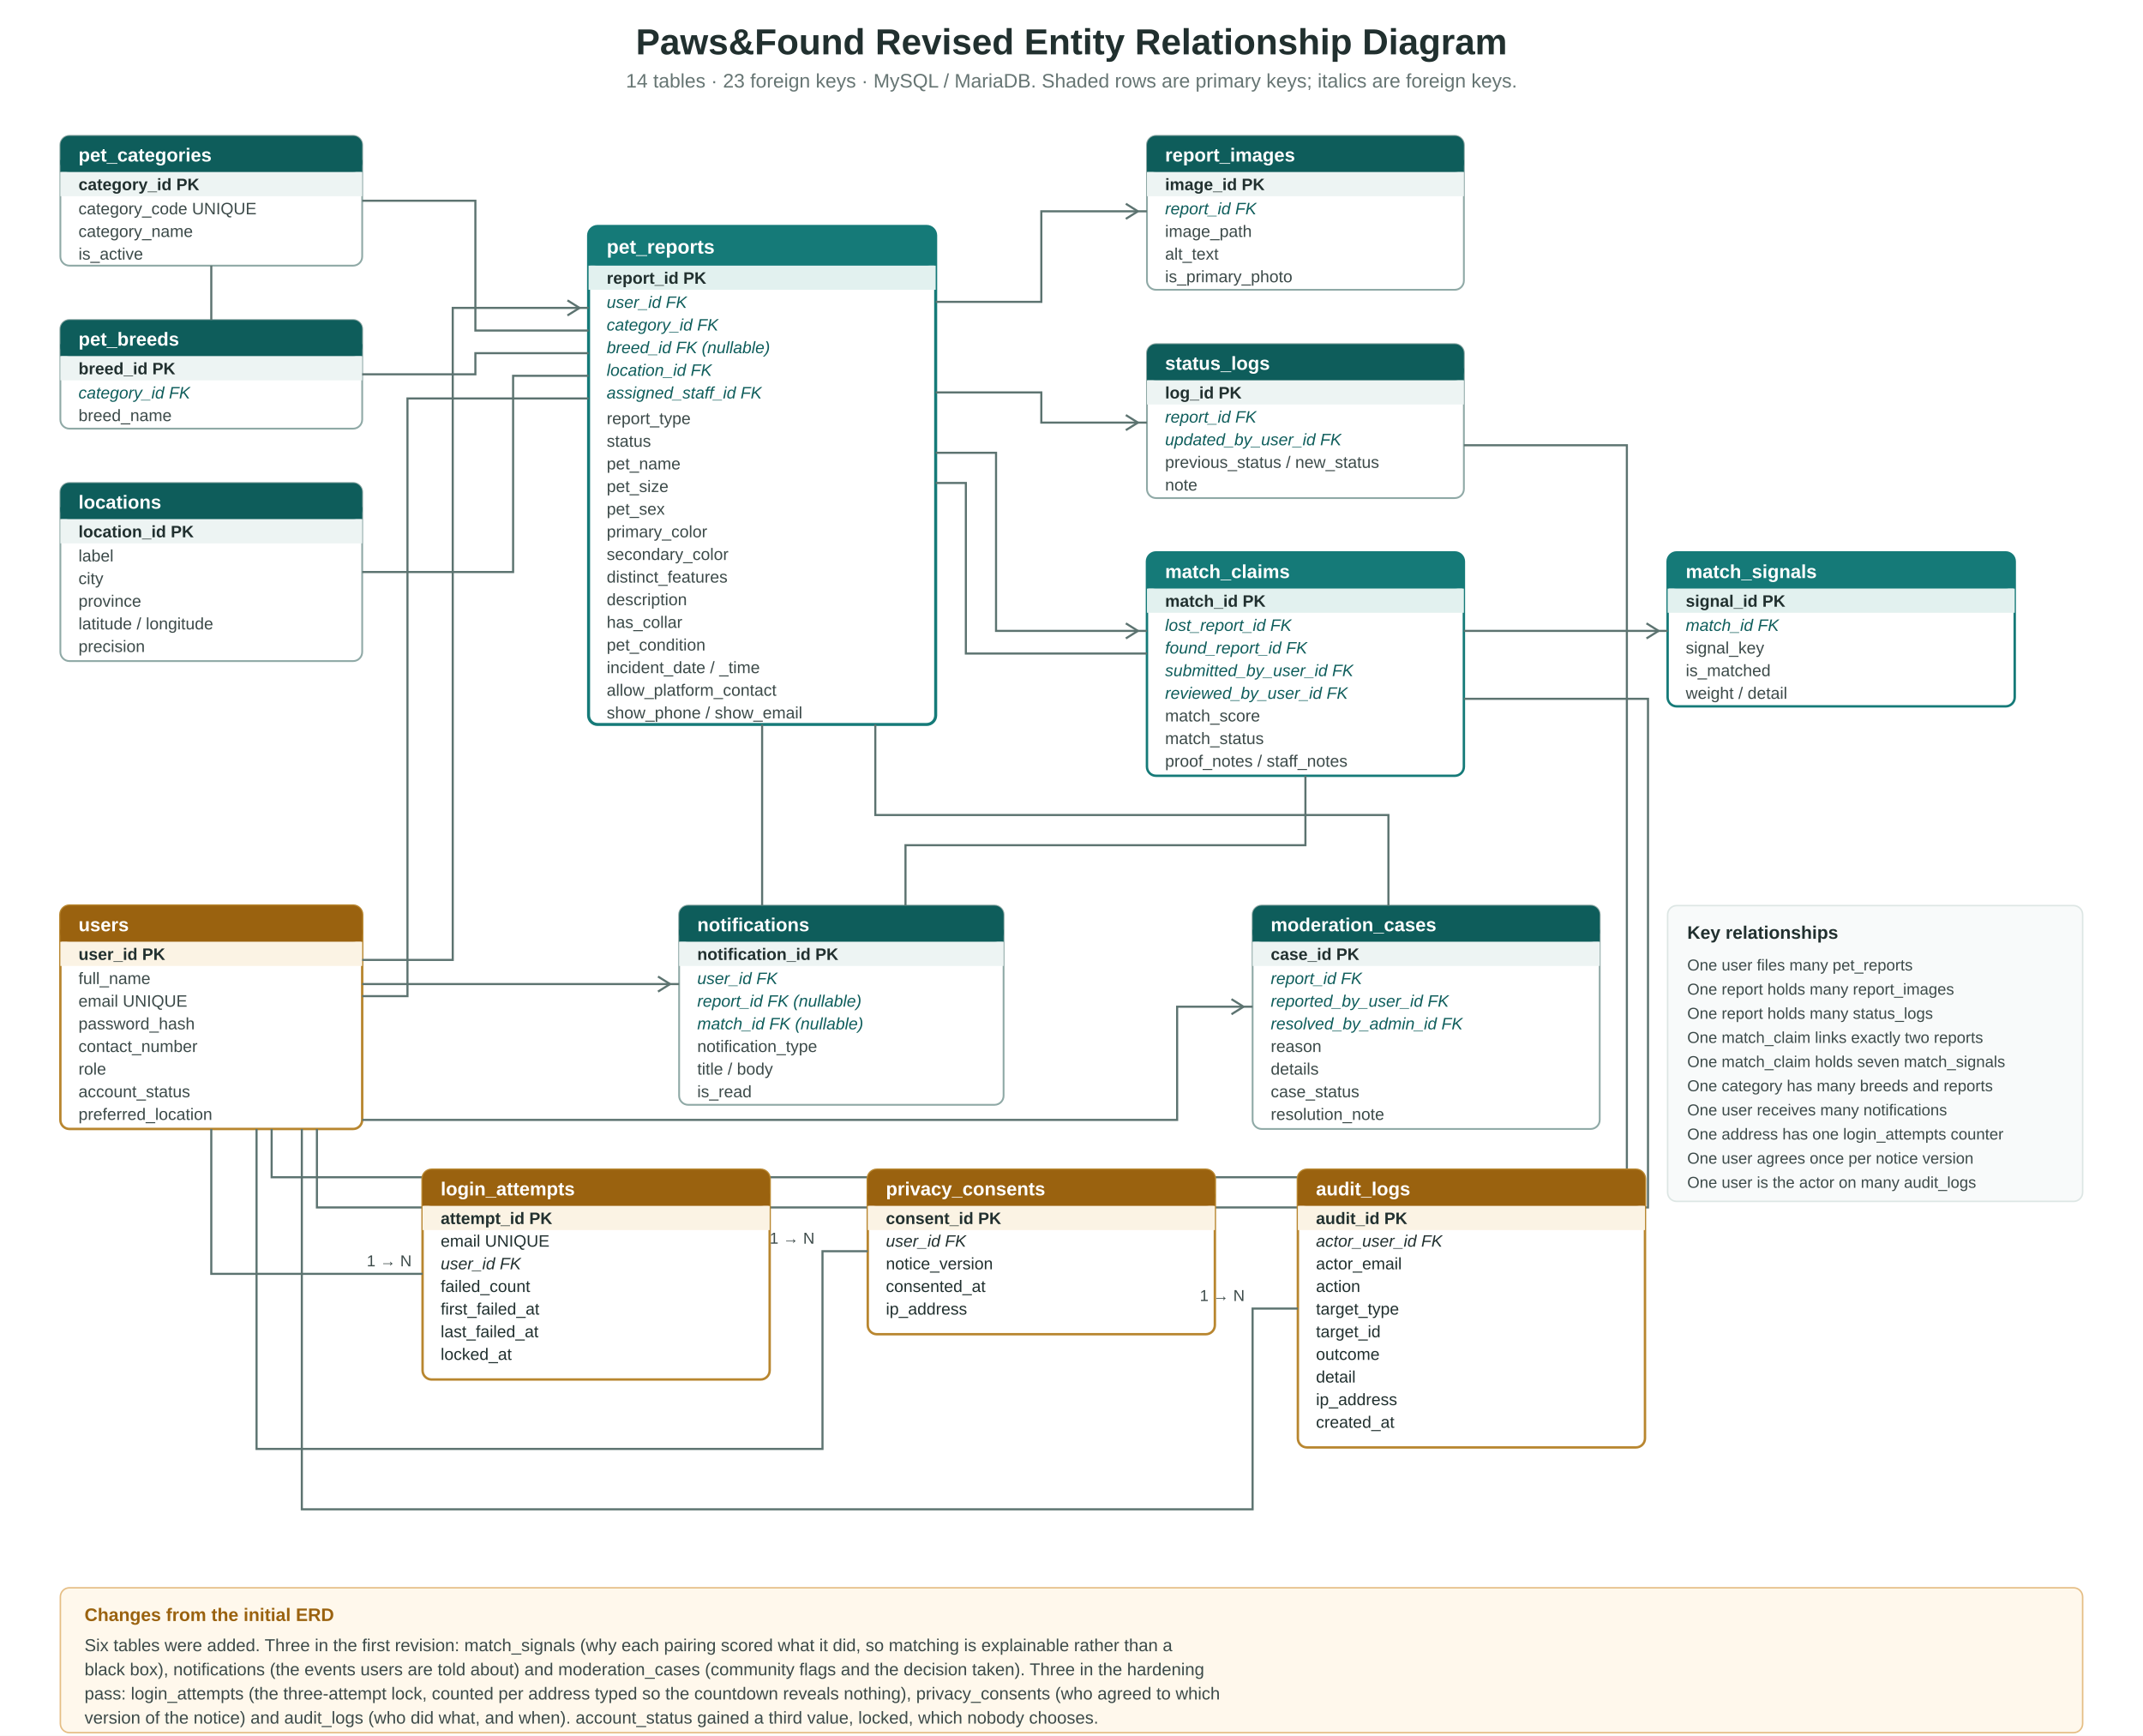
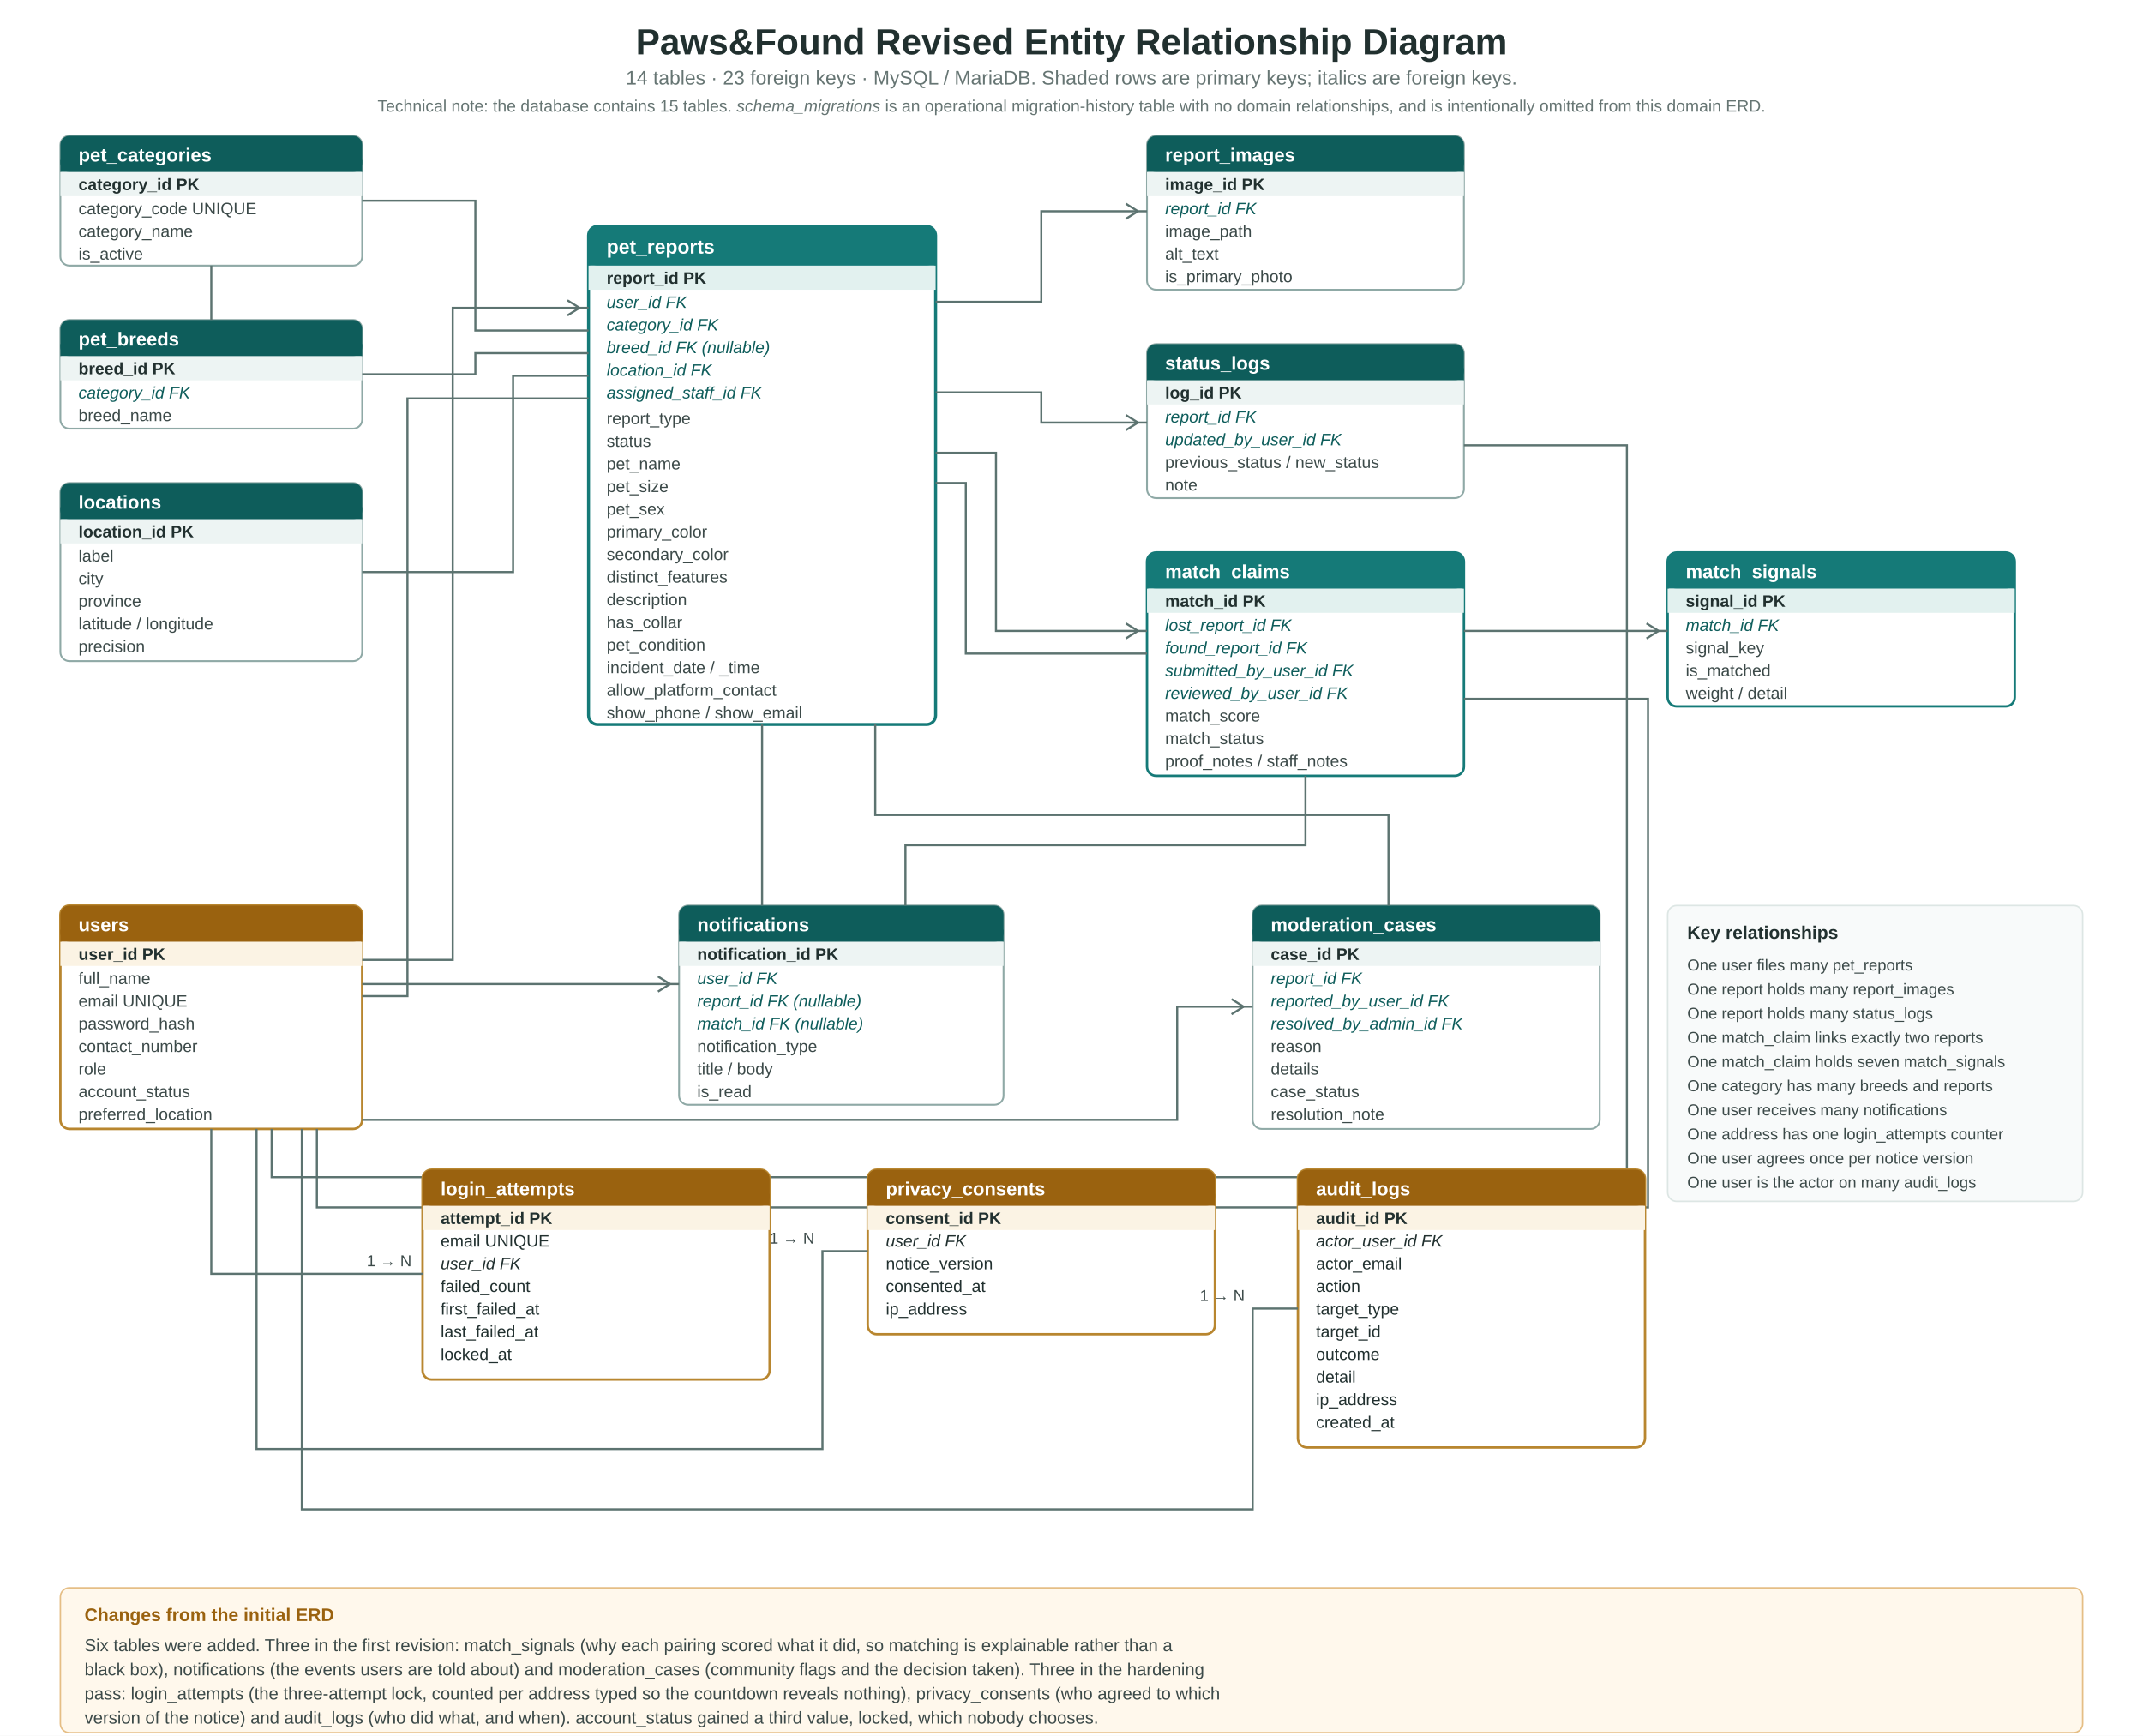
<svg xmlns="http://www.w3.org/2000/svg" width="1420" height="1150" viewBox="0 0 1420 1150" font-family="Segoe UI, Arial, Helvetica, sans-serif">
  <rect width="1420" height="1150" fill="#FFFFFF" />
  <text x="710" y="36" text-anchor="middle" font-size="24" font-weight="700" fill="#21302F">Paws&amp;Found Revised Entity Relationship Diagram</text>
-   <text x="710" y="58" text-anchor="middle" font-size="13" fill="#667573">14 tables · 23 foreign keys · MySQL / MariaDB. Shaded rows are primary keys; italics are foreign keys.</text>
+   <text x="710" y="56" text-anchor="middle" font-size="13" fill="#667573">14 tables · 23 foreign keys · MySQL / MariaDB. Shaded rows are primary keys; italics are foreign keys.</text>
+   <text x="710" y="74" text-anchor="middle" font-size="11" fill="#667573">Technical note: the database contains 15 tables. <tspan font-style="italic">schema_migrations</tspan> is an operational migration-history table with no domain relationships, and is intentionally omitted from this domain ERD.</text>
  <g>
    <rect x="40" y="90" width="200" height="86" rx="6" fill="#FFFFFF" stroke="#8FA9A6" stroke-width="1.2" />
    <rect x="40" y="90" width="200" height="24" rx="6" fill="#0E5D5B" />
    <rect x="40" y="106" width="200" height="8" fill="#0E5D5B" />
    <text x="52" y="107" font-size="12.5" font-weight="700" fill="#FFFFFF">pet_categories</text>
    <rect x="40" y="114" width="200" height="16" fill="#EDF4F3" />
    <text x="52" y="126" font-size="11" font-weight="700" fill="#21302F">category_id  PK</text>
    <text x="52" y="142" font-size="11" fill="#3C4A49">category_code  UNIQUE</text>
    <text x="52" y="157" font-size="11" fill="#3C4A49">category_name</text>
    <text x="52" y="172" font-size="11" fill="#3C4A49">is_active</text>
  </g>
  <g>
    <rect x="40" y="212" width="200" height="72" rx="6" fill="#FFFFFF" stroke="#8FA9A6" stroke-width="1.2" />
    <rect x="40" y="212" width="200" height="24" rx="6" fill="#0E5D5B" />
    <rect x="40" y="228" width="200" height="8" fill="#0E5D5B" />
    <text x="52" y="229" font-size="12.5" font-weight="700" fill="#FFFFFF">pet_breeds</text>
    <rect x="40" y="236" width="200" height="16" fill="#EDF4F3" />
    <text x="52" y="248" font-size="11" font-weight="700" fill="#21302F">breed_id  PK</text>
    <text x="52" y="264" font-size="11" font-style="italic" fill="#0E5D5B">category_id  FK</text>
    <text x="52" y="279" font-size="11" fill="#3C4A49">breed_name</text>
  </g>
  <g>
    <rect x="40" y="320" width="200" height="118" rx="6" fill="#FFFFFF" stroke="#8FA9A6" stroke-width="1.2" />
    <rect x="40" y="320" width="200" height="24" rx="6" fill="#0E5D5B" />
    <rect x="40" y="336" width="200" height="8" fill="#0E5D5B" />
    <text x="52" y="337" font-size="12.5" font-weight="700" fill="#FFFFFF">locations</text>
    <rect x="40" y="344" width="200" height="16" fill="#EDF4F3" />
    <text x="52" y="356" font-size="11" font-weight="700" fill="#21302F">location_id  PK</text>
    <text x="52" y="372" font-size="11" fill="#3C4A49">label</text>
    <text x="52" y="387" font-size="11" fill="#3C4A49">city</text>
    <text x="52" y="402" font-size="11" fill="#3C4A49">province</text>
    <text x="52" y="417" font-size="11" fill="#3C4A49">latitude / longitude</text>
    <text x="52" y="432" font-size="11" fill="#3C4A49">precision</text>
  </g>
  <g>
    <rect x="40" y="600" width="200" height="148" rx="6" fill="#FFFFFF" stroke="#B8862F" stroke-width="1.6" />
    <rect x="40" y="600" width="200" height="24" rx="6" fill="#9A620F" />
    <rect x="40" y="616" width="200" height="8" fill="#9A620F" />
    <text x="52" y="617" font-size="12.5" font-weight="700" fill="#FFFFFF">users</text>
    <rect x="40" y="624" width="200" height="16" fill="#FBF3E4" />
    <text x="52" y="636" font-size="11" font-weight="700" fill="#21302F">user_id  PK</text>
    <text x="52" y="652" font-size="11" fill="#3C4A49">full_name</text>
    <text x="52" y="667" font-size="11" fill="#3C4A49">email  UNIQUE</text>
    <text x="52" y="682" font-size="11" fill="#3C4A49">password_hash</text>
    <text x="52" y="697" font-size="11" fill="#3C4A49">contact_number</text>
    <text x="52" y="712" font-size="11" fill="#3C4A49">role</text>
    <text x="52" y="727" font-size="11" fill="#3C4A49">account_status</text>
    <text x="52" y="742" font-size="11" fill="#3C4A49">preferred_location</text>
  </g>
  <g>
    <rect x="390" y="150" width="230" height="330" rx="6" fill="#FFFFFF" stroke="#157A78" stroke-width="2" />
    <rect x="390" y="150" width="230" height="26" rx="6" fill="#157A78" />
    <rect x="390" y="168" width="230" height="8" fill="#157A78" />
    <text x="402" y="168" font-size="13" font-weight="700" fill="#FFFFFF">pet_reports</text>
    <rect x="390" y="176" width="230" height="16" fill="#E2F1EF" />
    <text x="402" y="188" font-size="11" font-weight="700" fill="#21302F">report_id  PK</text>
    <text x="402" y="204" font-size="11" font-style="italic" fill="#0E5D5B">user_id  FK</text>
    <text x="402" y="219" font-size="11" font-style="italic" fill="#0E5D5B">category_id  FK</text>
    <text x="402" y="234" font-size="11" font-style="italic" fill="#0E5D5B">breed_id  FK  (nullable)</text>
    <text x="402" y="249" font-size="11" font-style="italic" fill="#0E5D5B">location_id  FK</text>
    <text x="402" y="264" font-size="11" font-style="italic" fill="#0E5D5B">assigned_staff_id  FK</text>
    <text x="402" y="281" font-size="11" fill="#3C4A49">report_type</text>
    <text x="402" y="296" font-size="11" fill="#3C4A49">status</text>
    <text x="402" y="311" font-size="11" fill="#3C4A49">pet_name</text>
    <text x="402" y="326" font-size="11" fill="#3C4A49">pet_size</text>
    <text x="402" y="341" font-size="11" fill="#3C4A49">pet_sex</text>
    <text x="402" y="356" font-size="11" fill="#3C4A49">primary_color</text>
    <text x="402" y="371" font-size="11" fill="#3C4A49">secondary_color</text>
    <text x="402" y="386" font-size="11" fill="#3C4A49">distinct_features</text>
    <text x="402" y="401" font-size="11" fill="#3C4A49">description</text>
    <text x="402" y="416" font-size="11" fill="#3C4A49">has_collar</text>
    <text x="402" y="431" font-size="11" fill="#3C4A49">pet_condition</text>
    <text x="402" y="446" font-size="11" fill="#3C4A49">incident_date / _time</text>
    <text x="402" y="461" font-size="11" fill="#3C4A49">allow_platform_contact</text>
    <text x="402" y="476" font-size="11" fill="#3C4A49">show_phone / show_email</text>
  </g>
  <g>
    <rect x="760" y="90" width="210" height="102" rx="6" fill="#FFFFFF" stroke="#8FA9A6" stroke-width="1.2" />
    <rect x="760" y="90" width="210" height="24" rx="6" fill="#0E5D5B" />
    <rect x="760" y="106" width="210" height="8" fill="#0E5D5B" />
    <text x="772" y="107" font-size="12.5" font-weight="700" fill="#FFFFFF">report_images</text>
    <rect x="760" y="114" width="210" height="16" fill="#EDF4F3" />
    <text x="772" y="126" font-size="11" font-weight="700" fill="#21302F">image_id  PK</text>
    <text x="772" y="142" font-size="11" font-style="italic" fill="#0E5D5B">report_id  FK</text>
    <text x="772" y="157" font-size="11" fill="#3C4A49">image_path</text>
    <text x="772" y="172" font-size="11" fill="#3C4A49">alt_text</text>
    <text x="772" y="187" font-size="11" fill="#3C4A49">is_primary_photo</text>
  </g>
  <g>
    <rect x="760" y="228" width="210" height="102" rx="6" fill="#FFFFFF" stroke="#8FA9A6" stroke-width="1.2" />
    <rect x="760" y="228" width="210" height="24" rx="6" fill="#0E5D5B" />
    <rect x="760" y="244" width="210" height="8" fill="#0E5D5B" />
    <text x="772" y="245" font-size="12.5" font-weight="700" fill="#FFFFFF">status_logs</text>
    <rect x="760" y="252" width="210" height="16" fill="#EDF4F3" />
    <text x="772" y="264" font-size="11" font-weight="700" fill="#21302F">log_id  PK</text>
    <text x="772" y="280" font-size="11" font-style="italic" fill="#0E5D5B">report_id  FK</text>
    <text x="772" y="295" font-size="11" font-style="italic" fill="#0E5D5B">updated_by_user_id  FK</text>
    <text x="772" y="310" font-size="11" fill="#3C4A49">previous_status / new_status</text>
    <text x="772" y="325" font-size="11" fill="#3C4A49">note</text>
  </g>
  <g>
    <rect x="760" y="366" width="210" height="148" rx="6" fill="#FFFFFF" stroke="#157A78" stroke-width="1.6" />
    <rect x="760" y="366" width="210" height="24" rx="6" fill="#157A78" />
    <rect x="760" y="382" width="210" height="8" fill="#157A78" />
    <text x="772" y="383" font-size="12.5" font-weight="700" fill="#FFFFFF">match_claims</text>
    <rect x="760" y="390" width="210" height="16" fill="#E2F1EF" />
    <text x="772" y="402" font-size="11" font-weight="700" fill="#21302F">match_id  PK</text>
    <text x="772" y="418" font-size="11" font-style="italic" fill="#0E5D5B">lost_report_id  FK</text>
    <text x="772" y="433" font-size="11" font-style="italic" fill="#0E5D5B">found_report_id  FK</text>
    <text x="772" y="448" font-size="11" font-style="italic" fill="#0E5D5B">submitted_by_user_id  FK</text>
    <text x="772" y="463" font-size="11" font-style="italic" fill="#0E5D5B">reviewed_by_user_id  FK</text>
    <text x="772" y="478" font-size="11" fill="#3C4A49">match_score</text>
    <text x="772" y="493" font-size="11" fill="#3C4A49">match_status</text>
    <text x="772" y="508" font-size="11" fill="#3C4A49">proof_notes / staff_notes</text>
  </g>
  <g>
    <rect x="1105" y="366" width="230" height="102" rx="6" fill="#FFFFFF" stroke="#157A78" stroke-width="1.6" />
    <rect x="1105" y="366" width="230" height="24" rx="6" fill="#157A78" />
    <rect x="1105" y="382" width="230" height="8" fill="#157A78" />
    <text x="1117" y="383" font-size="12.5" font-weight="700" fill="#FFFFFF">match_signals</text>
    <rect x="1105" y="390" width="230" height="16" fill="#E2F1EF" />
    <text x="1117" y="402" font-size="11" font-weight="700" fill="#21302F">signal_id  PK</text>
    <text x="1117" y="418" font-size="11" font-style="italic" fill="#0E5D5B">match_id  FK</text>
    <text x="1117" y="433" font-size="11" fill="#3C4A49">signal_key</text>
    <text x="1117" y="448" font-size="11" fill="#3C4A49">is_matched</text>
    <text x="1117" y="463" font-size="11" fill="#3C4A49">weight / detail</text>
  </g>
  <g>
    <rect x="450" y="600" width="215" height="132" rx="6" fill="#FFFFFF" stroke="#8FA9A6" stroke-width="1.2" />
    <rect x="450" y="600" width="215" height="24" rx="6" fill="#0E5D5B" />
    <rect x="450" y="616" width="215" height="8" fill="#0E5D5B" />
    <text x="462" y="617" font-size="12.5" font-weight="700" fill="#FFFFFF">notifications</text>
    <rect x="450" y="624" width="215" height="16" fill="#EDF4F3" />
    <text x="462" y="636" font-size="11" font-weight="700" fill="#21302F">notification_id  PK</text>
    <text x="462" y="652" font-size="11" font-style="italic" fill="#0E5D5B">user_id  FK</text>
    <text x="462" y="667" font-size="11" font-style="italic" fill="#0E5D5B">report_id  FK  (nullable)</text>
    <text x="462" y="682" font-size="11" font-style="italic" fill="#0E5D5B">match_id  FK  (nullable)</text>
    <text x="462" y="697" font-size="11" fill="#3C4A49">notification_type</text>
    <text x="462" y="712" font-size="11" fill="#3C4A49">title / body</text>
    <text x="462" y="727" font-size="11" fill="#3C4A49">is_read</text>
  </g>
  <g>
    <rect x="830" y="600" width="230" height="148" rx="6" fill="#FFFFFF" stroke="#8FA9A6" stroke-width="1.2" />
    <rect x="830" y="600" width="230" height="24" rx="6" fill="#0E5D5B" />
    <rect x="830" y="616" width="230" height="8" fill="#0E5D5B" />
    <text x="842" y="617" font-size="12.5" font-weight="700" fill="#FFFFFF">moderation_cases</text>
    <rect x="830" y="624" width="230" height="16" fill="#EDF4F3" />
    <text x="842" y="636" font-size="11" font-weight="700" fill="#21302F">case_id  PK</text>
    <text x="842" y="652" font-size="11" font-style="italic" fill="#0E5D5B">report_id  FK</text>
    <text x="842" y="667" font-size="11" font-style="italic" fill="#0E5D5B">reported_by_user_id  FK</text>
    <text x="842" y="682" font-size="11" font-style="italic" fill="#0E5D5B">resolved_by_admin_id  FK</text>
    <text x="842" y="697" font-size="11" fill="#3C4A49">reason</text>
    <text x="842" y="712" font-size="11" fill="#3C4A49">details</text>
    <text x="842" y="727" font-size="11" fill="#3C4A49">case_status</text>
    <text x="842" y="742" font-size="11" fill="#3C4A49">resolution_note</text>
  </g>
  <g stroke="#5C7370" stroke-width="1.4" fill="none">
    <path d="M140 176 L140 212" />
    <path d="M240 133 L315 133 L315 219 L390 219" />
    <path d="M240 248 L315 248 L315 234 L390 234" />
    <path d="M240 379 L340 379 L340 249 L390 249" />
    <path d="M240 636 L300 636 L300 204 L390 204" />
    <path d="M240 660 L270 660 L270 264 L390 264" />
    <path d="M620 200 L690 200 L690 140 L760 140" />
    <path d="M620 260 L690 260 L690 280 L760 280" />
    <path d="M620 300 L660 300 L660 418 L760 418" />
    <path d="M620 320 L640 320 L640 433 L760 433" />
    <path d="M970 418 L1105 418" />
    <path d="M180 748 L180 780 L1078 780 L1078 295 L970 295" />
    <path d="M210 748 L210 800 L1092 800 L1092 463 L970 463" />
    <path d="M240 652 L450 652" />
    <path d="M505 480 L505 600" />
    <path d="M865 514 L865 560 L600 560 L600 600" />
    <path d="M580 480 L580 540 L920 540 L920 600" />
    <path d="M240 742 L780 742 L780 667 L830 667" />
  </g>
  <g stroke="#5C7370" stroke-width="1.4" fill="none">
    <path d="M384 204 l-8 -5 M384 204 l-8 5" />
    <path d="M754 140 l-8 -5 M754 140 l-8 5" />
    <path d="M754 280 l-8 -5 M754 280 l-8 5" />
    <path d="M754 418 l-8 -5 M754 418 l-8 5" />
    <path d="M1099 418 l-8 -5 M1099 418 l-8 5" />
    <path d="M444 652 l-8 -5 M444 652 l-8 5" />
    <path d="M824 667 l-8 -5 M824 667 l-8 5" />
  </g>
  <rect x="1105" y="600" width="275" height="196" rx="6" fill="#F8FAFA" stroke="#DDE6E4" />
  <text x="1118" y="622" font-size="12" font-weight="700" fill="#21302F">Key relationships</text>
  <text x="1118" y="643" font-size="10.5" fill="#3C4A49">One user files many pet_reports</text>
  <text x="1118" y="659" font-size="10.5" fill="#3C4A49">One report holds many report_images</text>
  <text x="1118" y="675" font-size="10.5" fill="#3C4A49">One report holds many status_logs</text>
  <text x="1118" y="691" font-size="10.5" fill="#3C4A49">One match_claim links exactly two reports</text>
  <text x="1118" y="707" font-size="10.5" fill="#3C4A49">One match_claim holds seven match_signals</text>
  <text x="1118" y="723" font-size="10.5" fill="#3C4A49">One category has many breeds and reports</text>
  <text x="1118" y="739" font-size="10.5" fill="#3C4A49">One user receives many notifications</text>
  <text x="1118" y="755" font-size="10.5" fill="#3C4A49">One address has one login_attempts counter</text>
  <text x="1118" y="771" font-size="10.5" fill="#3C4A49">One user agrees once per notice version</text>
  <text x="1118" y="787" font-size="10.5" fill="#3C4A49">One user is the actor on many audit_logs</text>
  <g>
    <rect x="280" y="775" width="230" height="139" rx="6" fill="#FFFFFF" stroke="#B8862F" stroke-width="1.6" />
    <rect x="280" y="775" width="230" height="24" rx="6" fill="#9A620F" />
    <rect x="280" y="791" width="230" height="8" fill="#9A620F" />
    <text x="292" y="792" font-size="12.5" font-weight="700" fill="#FFFFFF">login_attempts</text>
    <rect x="280" y="799" width="230" height="16" fill="#FBF3E4" />
    <text x="292" y="811" font-size="11" font-weight="700" fill="#21302F">attempt_id  PK</text>
    <text x="292" y="826" font-size="11" fill="#21302F">email  UNIQUE</text>
    <text x="292" y="841" font-size="11" font-style="italic" fill="#21302F">user_id  FK</text>
    <text x="292" y="856" font-size="11" fill="#21302F">failed_count</text>
    <text x="292" y="871" font-size="11" fill="#21302F">first_failed_at</text>
    <text x="292" y="886" font-size="11" fill="#21302F">last_failed_at</text>
    <text x="292" y="901" font-size="11" fill="#21302F">locked_at</text>
  </g>
  <g>
    <rect x="575" y="775" width="230" height="109" rx="6" fill="#FFFFFF" stroke="#B8862F" stroke-width="1.6" />
    <rect x="575" y="775" width="230" height="24" rx="6" fill="#9A620F" />
    <rect x="575" y="791" width="230" height="8" fill="#9A620F" />
    <text x="587" y="792" font-size="12.5" font-weight="700" fill="#FFFFFF">privacy_consents</text>
    <rect x="575" y="799" width="230" height="16" fill="#FBF3E4" />
    <text x="587" y="811" font-size="11" font-weight="700" fill="#21302F">consent_id  PK</text>
    <text x="587" y="826" font-size="11" font-style="italic" fill="#21302F">user_id  FK</text>
    <text x="587" y="841" font-size="11" fill="#21302F">notice_version</text>
    <text x="587" y="856" font-size="11" fill="#21302F">consented_at</text>
    <text x="587" y="871" font-size="11" fill="#21302F">ip_address</text>
  </g>
  <g>
    <rect x="860" y="775" width="230" height="184" rx="6" fill="#FFFFFF" stroke="#B8862F" stroke-width="1.6" />
    <rect x="860" y="775" width="230" height="24" rx="6" fill="#9A620F" />
    <rect x="860" y="791" width="230" height="8" fill="#9A620F" />
    <text x="872" y="792" font-size="12.5" font-weight="700" fill="#FFFFFF">audit_logs</text>
    <rect x="860" y="799" width="230" height="16" fill="#FBF3E4" />
    <text x="872" y="811" font-size="11" font-weight="700" fill="#21302F">audit_id  PK</text>
    <text x="872" y="826" font-size="11" font-style="italic" fill="#21302F">actor_user_id  FK</text>
    <text x="872" y="841" font-size="11" fill="#21302F">actor_email</text>
    <text x="872" y="856" font-size="11" fill="#21302F">action</text>
    <text x="872" y="871" font-size="11" fill="#21302F">target_type</text>
    <text x="872" y="886" font-size="11" fill="#21302F">target_id</text>
    <text x="872" y="901" font-size="11" fill="#21302F">outcome</text>
    <text x="872" y="916" font-size="11" fill="#21302F">detail</text>
    <text x="872" y="931" font-size="11" fill="#21302F">ip_address</text>
    <text x="872" y="946" font-size="11" fill="#21302F">created_at</text>
  </g>
  <g stroke="#5C7370" stroke-width="1.4" fill="none">
    <path d="M140 748 L140 844 L280 844" />
    <path d="M170 748 L170 960 L545 960 L545 829 L575 829" />
    <path d="M200 748 L200 1000 L830 1000 L830 867 L860 867" />
  </g>
  <g font-size="10.5" fill="#3C4A49">
    <text x="243" y="839">1 → N</text>
    <text x="510" y="824">1 → N</text>
    <text x="795" y="862">1 → N</text>
  </g>
  <rect x="40" y="1052" width="1340" height="96" rx="6" fill="#FFF8EC" stroke="#E5BE85" />
  <text x="56" y="1074" font-size="12" font-weight="700" fill="#9A620F">Changes from the initial ERD</text>
  <text x="56" y="1094" font-size="11.5" fill="#3C4A49">Six tables were added. Three in the first revision: match_signals (why each pairing scored what it did, so matching is explainable rather than a</text>
  <text x="56" y="1110" font-size="11.5" fill="#3C4A49">black box), notifications (the events users are told about) and moderation_cases (community flags and the decision taken). Three in the hardening</text>
  <text x="56" y="1126" font-size="11.5" fill="#3C4A49">pass: login_attempts (the three-attempt lock, counted per address typed so the countdown reveals nothing), privacy_consents (who agreed to which</text>
  <text x="56" y="1142" font-size="11.5" fill="#3C4A49">version of the notice) and audit_logs (who did what, and when). account_status gained a third value, locked, which nobody chooses.</text>
</svg>
